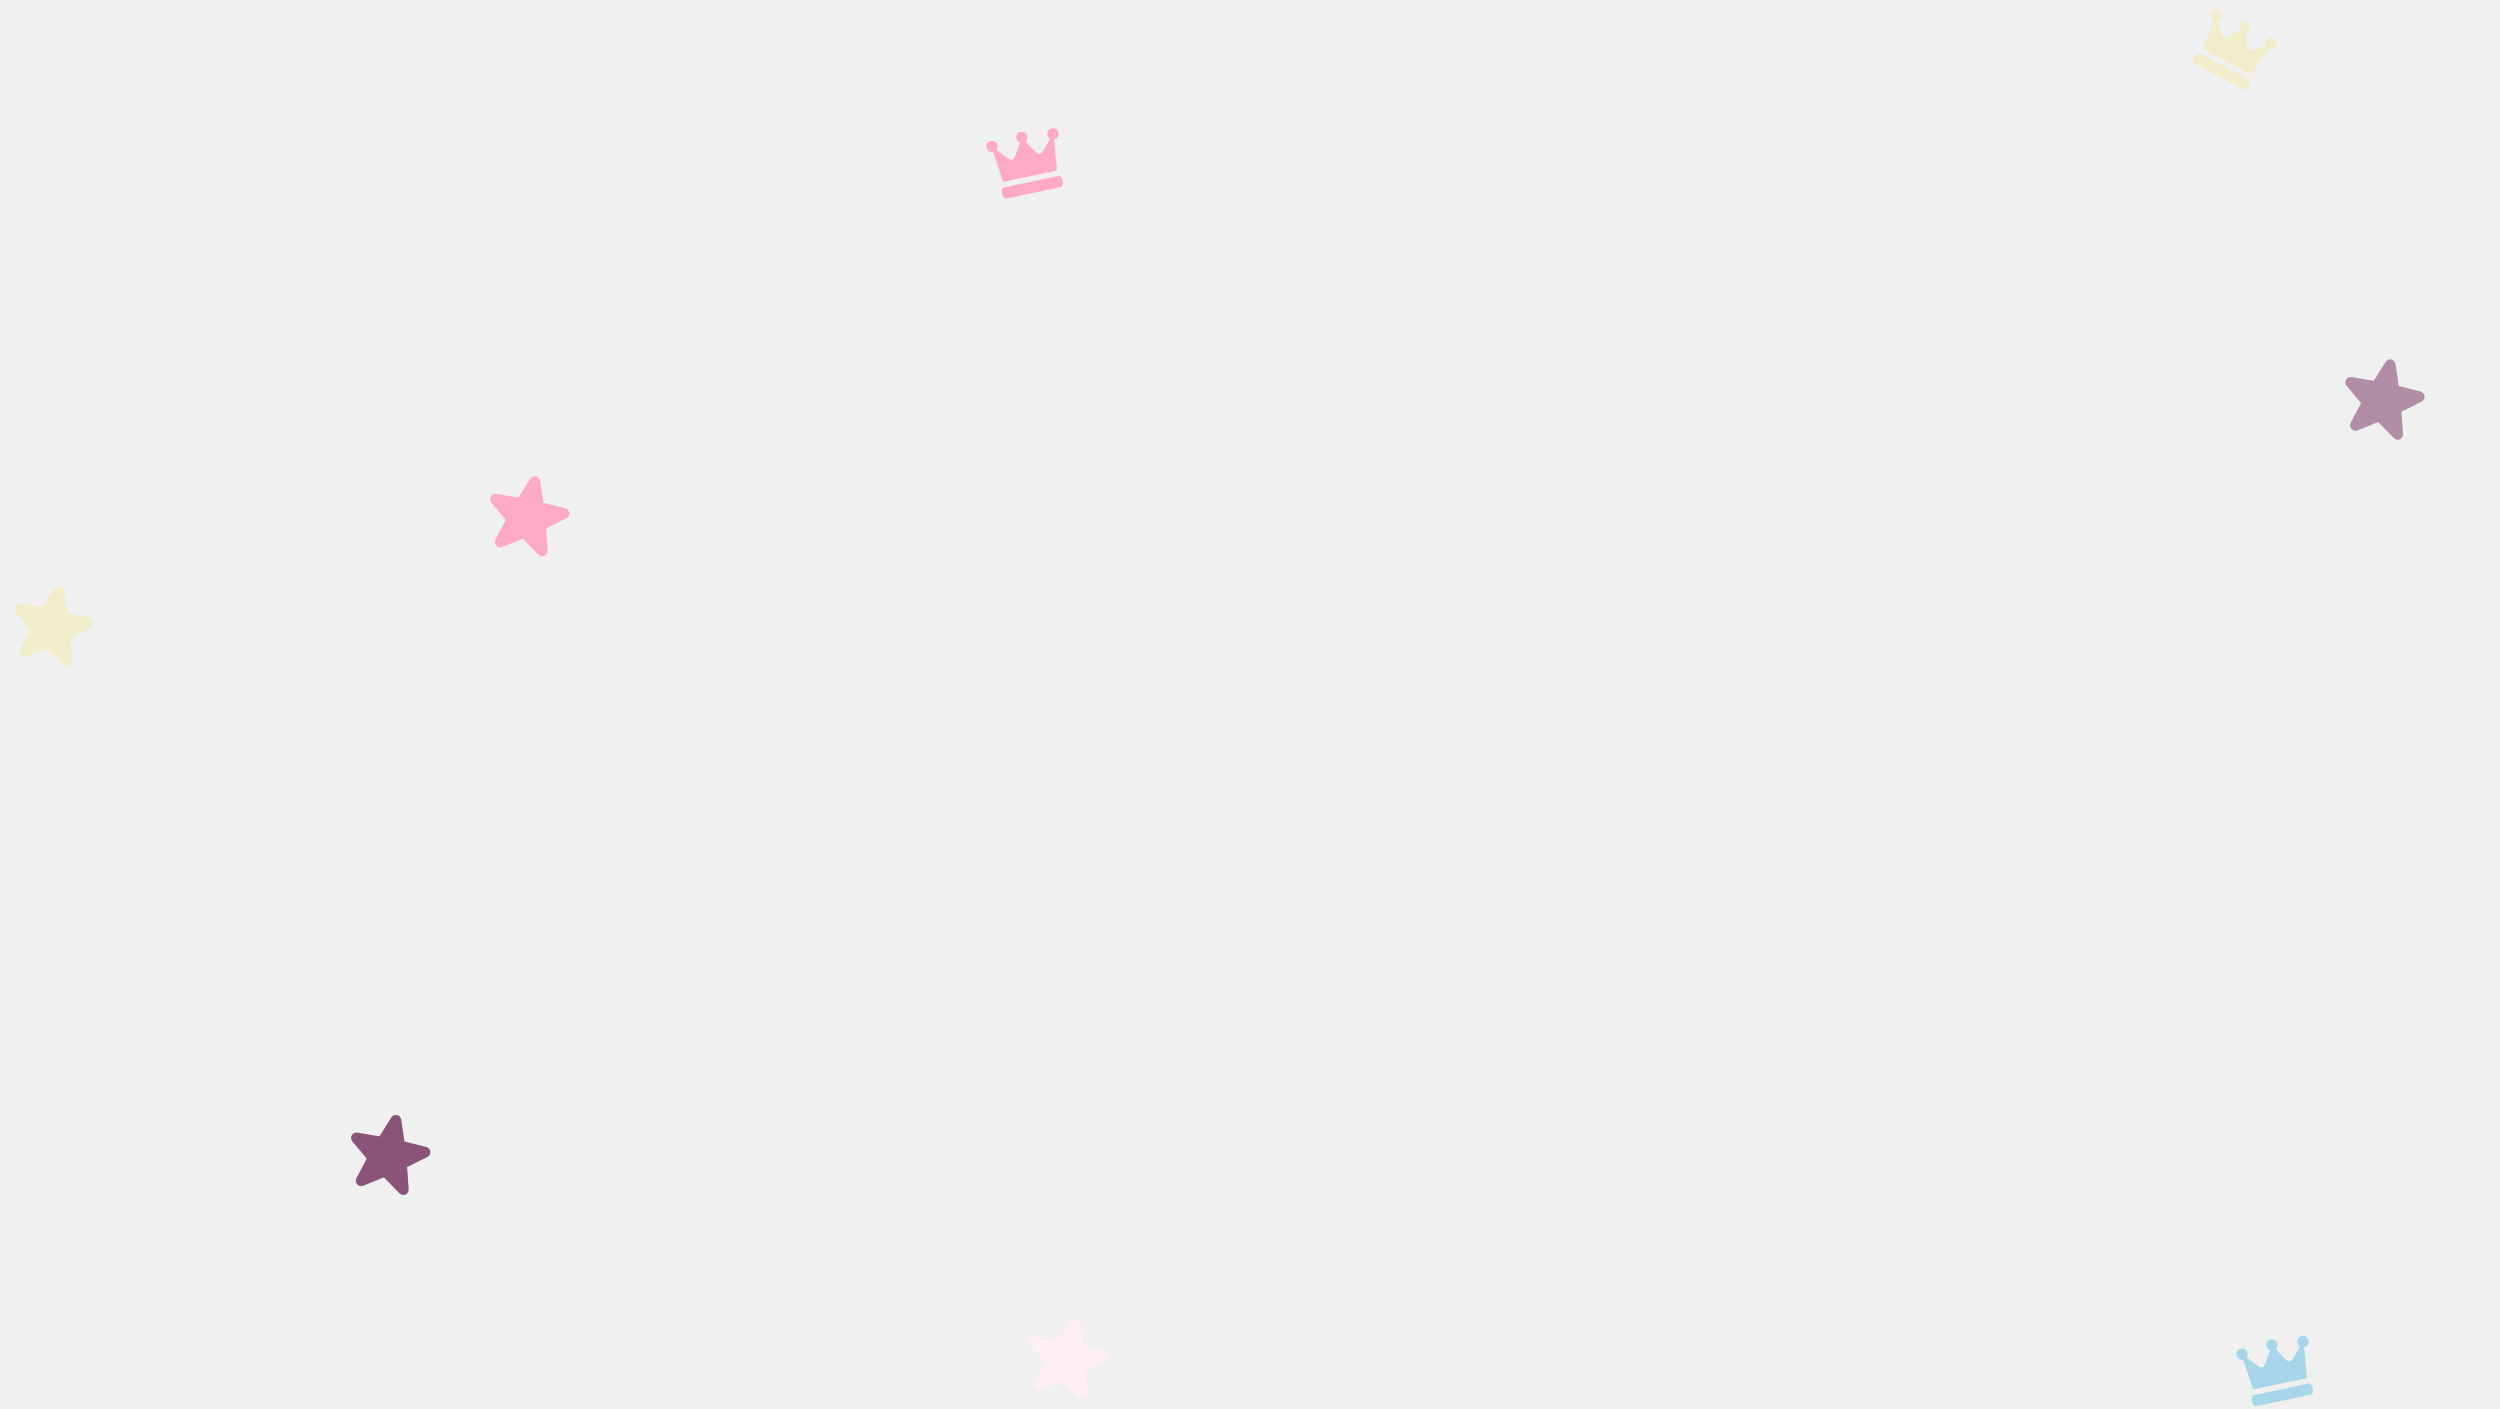
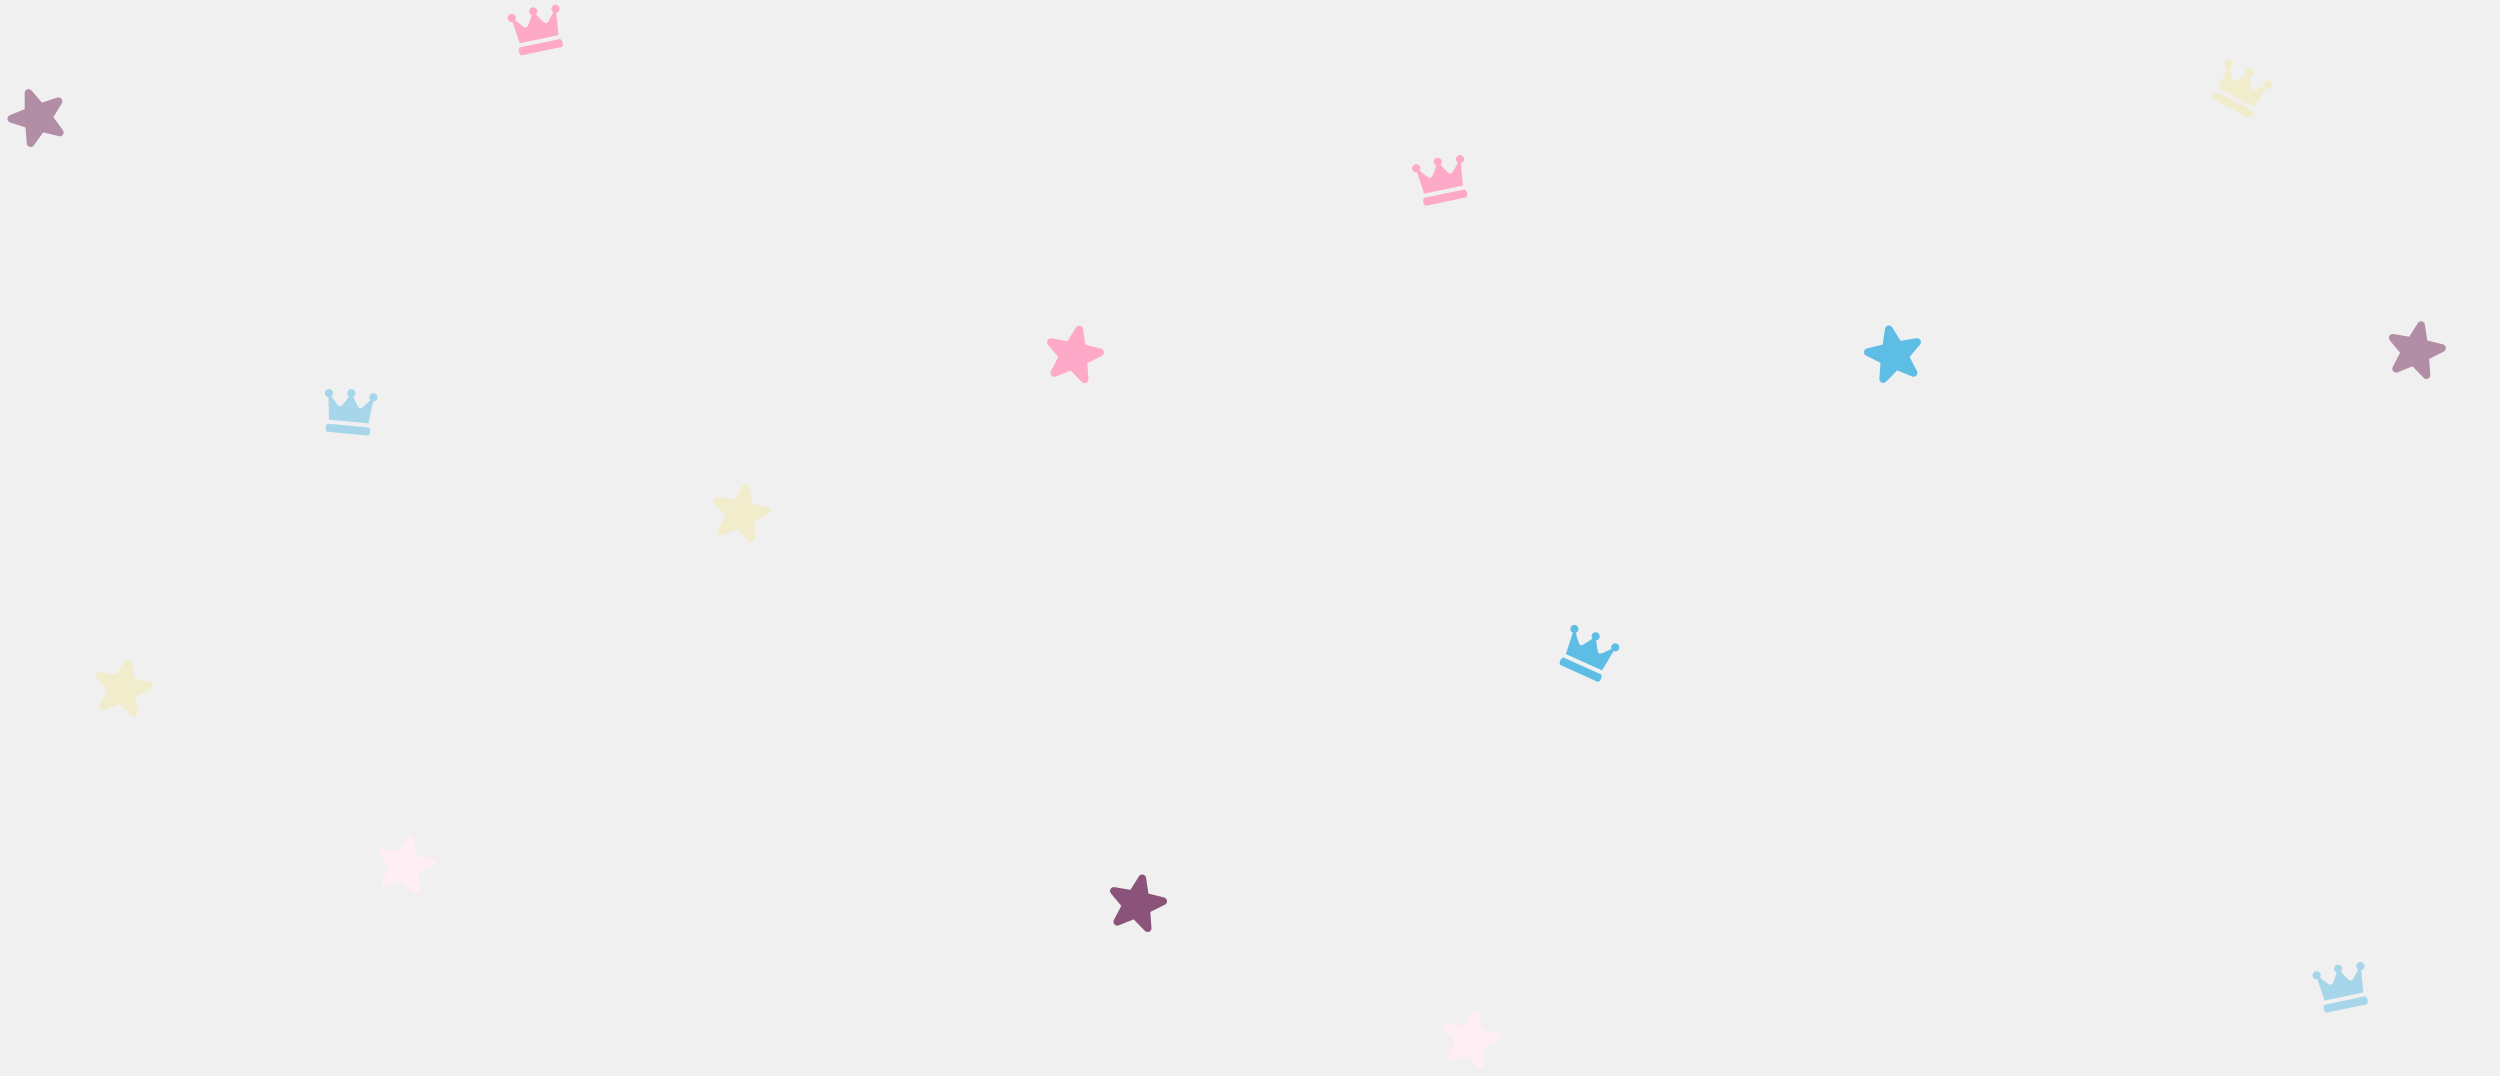
- <svg xmlns="http://www.w3.org/2000/svg" width="884" height="498" viewBox="0 0 884 498" fill="none">
+ <svg xmlns="http://www.w3.org/2000/svg" width="1230" height="529" viewBox="0 0 1230 529" fill="none">
  <g clip-path="url(#clip0)">
-     <path d="M200.2 183.298C200.562 183.131 200.863 182.854 201.06 182.507C201.257 182.16 201.34 181.76 201.298 181.363C201.256 180.966 201.091 180.592 200.826 180.294C200.561 179.995 200.209 179.788 199.82 179.699L192.295 177.823C192.258 177.812 192.225 177.791 192.2 177.763C192.175 177.734 192.158 177.699 192.153 177.661L191.016 170.032C190.959 169.644 190.785 169.283 190.517 168.997C190.249 168.712 189.899 168.516 189.516 168.435C189.132 168.355 188.734 168.394 188.373 168.548C188.013 168.702 187.708 168.963 187.501 169.295L183.399 175.852C183.379 175.885 183.35 175.91 183.315 175.927C183.28 175.943 183.242 175.949 183.204 175.943L175.559 174.64C175.167 174.564 174.761 174.613 174.399 174.78C174.036 174.947 173.735 175.223 173.537 175.569C173.339 175.916 173.255 176.316 173.296 176.713C173.337 177.11 173.501 177.484 173.765 177.783L178.735 183.708C178.759 183.738 178.775 183.774 178.779 183.812C178.784 183.851 178.777 183.89 178.76 183.924L175.19 190.751C175.007 191.099 174.935 191.494 174.984 191.884C175.033 192.274 175.201 192.639 175.465 192.93C175.729 193.22 176.076 193.423 176.459 193.51C176.842 193.596 177.243 193.563 177.606 193.413L184.777 190.518C184.812 190.503 184.851 190.499 184.889 190.507C184.927 190.515 184.961 190.534 184.987 190.562L190.391 196.094C190.658 196.383 191.009 196.581 191.394 196.662C191.779 196.743 192.18 196.702 192.54 196.544C192.899 196.386 193.199 196.121 193.4 195.785C193.601 195.449 193.694 195.059 193.664 194.668L193.126 186.954C193.122 186.915 193.131 186.876 193.151 186.842C193.17 186.808 193.2 186.782 193.235 186.765L200.2 183.298Z" fill="#FFA9C8" />
+     <path d="M542.051 175.149C542.413 174.981 542.713 174.705 542.91 174.357C543.107 174.01 543.19 173.61 543.149 173.213C543.107 172.816 542.941 172.443 542.676 172.144C542.411 171.846 542.059 171.638 541.67 171.55L534.145 169.673C534.108 169.663 534.075 169.642 534.05 169.613C534.025 169.585 534.009 169.549 534.003 169.512L532.866 161.883C532.81 161.495 532.636 161.134 532.368 160.848C532.099 160.562 531.75 160.366 531.366 160.286C530.983 160.205 530.584 160.245 530.224 160.399C529.863 160.552 529.559 160.813 529.352 161.146L525.25 167.703C525.229 167.735 525.2 167.761 525.166 167.777C525.131 167.793 525.092 167.799 525.055 167.794L517.409 166.49C517.017 166.415 516.612 166.464 516.249 166.631C515.887 166.797 515.585 167.073 515.387 167.42C515.19 167.767 515.105 168.166 515.146 168.563C515.187 168.96 515.351 169.335 515.615 169.634L520.585 175.559C520.61 175.588 520.625 175.624 520.63 175.663C520.634 175.701 520.627 175.74 520.61 175.775L517.041 182.602C516.857 182.949 516.785 183.345 516.834 183.734C516.883 184.124 517.051 184.489 517.315 184.78C517.579 185.071 517.926 185.274 518.31 185.36C518.693 185.447 519.093 185.413 519.457 185.264L526.627 182.368C526.663 182.353 526.702 182.349 526.739 182.357C526.777 182.365 526.811 182.384 526.838 182.412L532.242 187.944C532.509 188.233 532.859 188.432 533.244 188.513C533.629 188.593 534.03 188.552 534.391 188.395C534.749 188.237 535.049 187.971 535.251 187.635C535.452 187.299 535.544 186.909 535.514 186.519L534.976 178.804C534.973 178.765 534.982 178.726 535.001 178.693C535.021 178.659 535.05 178.632 535.086 178.616L542.051 175.149Z" fill="#FFA9C8" />
  </g>
  <g clip-path="url(#clip1)">
-     <path d="M151.051 409.149C151.413 408.981 151.713 408.705 151.91 408.357C152.107 408.01 152.19 407.61 152.149 407.213C152.107 406.816 151.941 406.443 151.676 406.144C151.411 405.846 151.059 405.638 150.67 405.55L143.145 403.673C143.108 403.663 143.075 403.642 143.05 403.613C143.025 403.585 143.009 403.549 143.003 403.512L141.866 395.883C141.81 395.495 141.636 395.134 141.368 394.848C141.099 394.562 140.75 394.366 140.366 394.286C139.983 394.205 139.584 394.245 139.224 394.399C138.863 394.552 138.559 394.813 138.352 395.146L134.25 401.703C134.229 401.735 134.2 401.761 134.166 401.777C134.131 401.793 134.092 401.799 134.055 401.794L126.409 400.49C126.017 400.415 125.612 400.464 125.249 400.631C124.887 400.797 124.585 401.073 124.387 401.42C124.19 401.767 124.105 402.166 124.146 402.563C124.187 402.96 124.351 403.335 124.615 403.634L129.585 409.559C129.61 409.588 129.625 409.624 129.63 409.663C129.634 409.701 129.627 409.74 129.61 409.775L126.041 416.602C125.857 416.949 125.785 417.345 125.834 417.734C125.883 418.124 126.051 418.489 126.315 418.78C126.579 419.071 126.926 419.274 127.31 419.36C127.693 419.447 128.093 419.413 128.457 419.264L135.627 416.368C135.663 416.353 135.702 416.349 135.739 416.357C135.777 416.365 135.811 416.384 135.838 416.412L141.242 421.944C141.509 422.233 141.859 422.432 142.244 422.513C142.629 422.593 143.03 422.552 143.391 422.395C143.749 422.237 144.049 421.971 144.251 421.635C144.452 421.299 144.544 420.909 144.514 420.519L143.976 412.804C143.973 412.765 143.982 412.726 144.001 412.693C144.021 412.659 144.05 412.632 144.086 412.616L151.051 409.149Z" fill="#722C5B" fill-opacity="0.8" />
+     <path d="M213.051 426.149C213.413 425.981 213.713 425.705 213.91 425.357C214.107 425.01 214.19 424.61 214.149 424.213C214.107 423.816 213.941 423.443 213.676 423.144C213.411 422.846 213.059 422.638 212.67 422.55L205.145 420.673C205.108 420.663 205.075 420.642 205.05 420.613C205.025 420.585 205.009 420.549 205.003 420.512L203.866 412.883C203.81 412.495 203.636 412.134 203.368 411.848C203.099 411.562 202.75 411.366 202.366 411.286C201.983 411.205 201.584 411.245 201.224 411.399C200.863 411.552 200.559 411.813 200.352 412.146L196.25 418.703C196.229 418.735 196.2 418.761 196.166 418.777C196.131 418.793 196.092 418.799 196.055 418.794L188.409 417.49C188.017 417.415 187.612 417.464 187.249 417.631C186.887 417.797 186.585 418.073 186.387 418.42C186.19 418.767 186.105 419.166 186.146 419.563C186.187 419.96 186.351 420.335 186.615 420.634L191.585 426.559C191.61 426.588 191.625 426.624 191.63 426.663C191.634 426.701 191.627 426.74 191.61 426.775L188.041 433.602C187.857 433.949 187.785 434.345 187.834 434.734C187.883 435.124 188.051 435.489 188.315 435.78C188.579 436.071 188.926 436.274 189.31 436.36C189.693 436.447 190.093 436.413 190.457 436.264L197.627 433.368C197.663 433.353 197.702 433.349 197.739 433.357C197.777 433.365 197.811 433.384 197.838 433.412L203.242 438.944C203.509 439.233 203.859 439.432 204.244 439.513C204.629 439.593 205.03 439.552 205.391 439.395C205.749 439.237 206.049 438.971 206.251 438.635C206.452 438.299 206.544 437.909 206.514 437.519L205.976 429.804C205.973 429.765 205.982 429.726 206.001 429.693C206.021 429.659 206.05 429.632 206.086 429.616L213.051 426.149Z" fill="#FFEEF3" />
  </g>
  <g clip-path="url(#clip2)">
-     <path d="M391.051 481.149C391.413 480.981 391.713 480.705 391.91 480.357C392.107 480.01 392.19 479.61 392.148 479.213C392.107 478.816 391.941 478.443 391.676 478.144C391.411 477.846 391.059 477.638 390.67 477.55L383.145 475.673C383.108 475.663 383.075 475.642 383.05 475.613C383.025 475.585 383.009 475.549 383.003 475.512L381.866 467.883C381.81 467.495 381.636 467.134 381.368 466.848C381.099 466.562 380.75 466.366 380.366 466.286C379.983 466.205 379.584 466.245 379.224 466.399C378.863 466.552 378.559 466.813 378.352 467.146L374.25 473.703C374.229 473.735 374.2 473.761 374.165 473.777C374.131 473.793 374.092 473.799 374.054 473.794L366.409 472.49C366.017 472.415 365.612 472.464 365.249 472.631C364.887 472.797 364.585 473.073 364.387 473.42C364.19 473.767 364.105 474.166 364.146 474.563C364.187 474.96 364.351 475.335 364.615 475.634L369.585 481.559C369.61 481.588 369.625 481.624 369.63 481.663C369.634 481.701 369.627 481.74 369.61 481.775L366.041 488.602C365.857 488.949 365.785 489.345 365.834 489.734C365.883 490.124 366.051 490.489 366.315 490.78C366.579 491.071 366.926 491.274 367.309 491.36C367.693 491.447 368.093 491.413 368.457 491.264L375.627 488.368C375.663 488.353 375.702 488.349 375.739 488.357C375.777 488.365 375.811 488.384 375.838 488.412L381.242 493.944C381.509 494.233 381.859 494.432 382.244 494.513C382.629 494.593 383.03 494.552 383.391 494.395C383.749 494.237 384.049 493.971 384.251 493.635C384.452 493.299 384.544 492.909 384.514 492.519L383.976 484.804C383.973 484.765 383.982 484.726 384.001 484.693C384.021 484.659 384.05 484.632 384.086 484.616L391.051 481.149Z" fill="#FFEEF3" />
+     <path d="M573.051 445.149C573.413 444.981 573.713 444.705 573.91 444.357C574.107 444.01 574.19 443.61 574.149 443.213C574.107 442.816 573.941 442.443 573.676 442.144C573.411 441.846 573.059 441.638 572.67 441.55L565.145 439.673C565.108 439.663 565.075 439.642 565.05 439.613C565.025 439.585 565.009 439.549 565.003 439.512L563.866 431.883C563.81 431.495 563.636 431.134 563.368 430.848C563.099 430.562 562.75 430.366 562.366 430.286C561.983 430.205 561.584 430.245 561.224 430.399C560.863 430.552 560.559 430.813 560.352 431.146L556.25 437.703C556.229 437.735 556.2 437.761 556.166 437.777C556.131 437.793 556.092 437.799 556.055 437.794L548.409 436.49C548.017 436.415 547.612 436.464 547.249 436.631C546.887 436.797 546.585 437.073 546.387 437.42C546.19 437.767 546.105 438.166 546.146 438.563C546.187 438.96 546.351 439.335 546.615 439.634L551.585 445.559C551.61 445.588 551.625 445.624 551.63 445.663C551.634 445.701 551.627 445.74 551.61 445.775L548.041 452.602C547.857 452.949 547.785 453.345 547.834 453.734C547.883 454.124 548.051 454.489 548.315 454.78C548.579 455.071 548.926 455.274 549.31 455.36C549.693 455.447 550.093 455.413 550.457 455.264L557.627 452.368C557.663 452.353 557.702 452.349 557.739 452.357C557.777 452.365 557.811 452.384 557.838 452.412L563.242 457.944C563.509 458.233 563.859 458.432 564.244 458.513C564.629 458.593 565.03 458.552 565.391 458.395C565.749 458.237 566.049 457.971 566.251 457.635C566.452 457.299 566.544 456.909 566.514 456.519L565.976 448.804C565.973 448.765 565.982 448.726 566.001 448.693C566.021 448.659 566.05 448.632 566.086 448.616L573.051 445.149Z" fill="#722C5B" fill-opacity="0.8" />
  </g>
  <g clip-path="url(#clip3)">
-     <path d="M32.051 222.149C32.413 221.981 32.713 221.705 32.91 221.357C33.107 221.01 33.191 220.61 33.148 220.213C33.107 219.816 32.941 219.443 32.676 219.144C32.411 218.846 32.059 218.638 31.67 218.55L24.145 216.673C24.108 216.663 24.075 216.642 24.05 216.613C24.025 216.585 24.009 216.549 24.003 216.512L22.866 208.883C22.81 208.495 22.636 208.134 22.368 207.848C22.099 207.562 21.75 207.366 21.366 207.286C20.983 207.205 20.584 207.245 20.224 207.399C19.863 207.552 19.559 207.813 19.352 208.146L15.25 214.703C15.229 214.735 15.2 214.761 15.165 214.777C15.131 214.793 15.092 214.799 15.055 214.794L7.409 213.49C7.017 213.415 6.612 213.464 6.249 213.631C5.887 213.797 5.585 214.073 5.387 214.42C5.19 214.767 5.105 215.166 5.146 215.563C5.187 215.96 5.351 216.335 5.615 216.634L10.585 222.559C10.61 222.588 10.626 222.624 10.63 222.663C10.634 222.701 10.627 222.74 10.61 222.775L7.041 229.602C6.857 229.949 6.785 230.345 6.834 230.734C6.883 231.124 7.051 231.489 7.315 231.78C7.579 232.071 7.926 232.274 8.31 232.36C8.693 232.447 9.093 232.413 9.457 232.264L16.627 229.368C16.663 229.353 16.702 229.349 16.739 229.357C16.777 229.365 16.811 229.384 16.838 229.412L22.242 234.944C22.509 235.233 22.859 235.432 23.244 235.513C23.63 235.593 24.03 235.552 24.391 235.395C24.749 235.237 25.049 234.971 25.251 234.635C25.452 234.299 25.544 233.909 25.514 233.519L24.976 225.804C24.973 225.765 24.982 225.726 25.001 225.693C25.021 225.659 25.05 225.632 25.086 225.616L32.051 222.149Z" fill="#F1ECCC" />
+     <path d="M944.642 169.572C944.908 169.274 945.074 168.901 945.117 168.504C945.16 168.107 945.078 167.707 944.882 167.359C944.687 167.012 944.387 166.734 944.025 166.565C943.664 166.396 943.258 166.345 942.866 166.418L935.213 167.678C935.175 167.683 935.137 167.677 935.102 167.66C935.068 167.644 935.039 167.618 935.019 167.585L930.951 161.032C930.746 160.698 930.443 160.435 930.084 160.28C929.724 160.124 929.325 160.082 928.941 160.16C928.558 160.238 928.207 160.433 927.937 160.717C927.667 161.001 927.491 161.361 927.433 161.748L926.265 169.394C926.259 169.432 926.243 169.467 926.218 169.496C926.192 169.524 926.159 169.545 926.122 169.555L918.587 171.388C918.197 171.474 917.844 171.68 917.577 171.977C917.31 172.274 917.143 172.646 917.099 173.043C917.054 173.44 917.135 173.84 917.33 174.189C917.525 174.537 917.824 174.815 918.185 174.985L925.096 178.455C925.131 178.473 925.159 178.5 925.179 178.533C925.198 178.567 925.207 178.605 925.205 178.644L924.634 186.327C924.603 186.718 924.693 187.11 924.893 187.448C925.092 187.786 925.391 188.055 925.749 188.218C926.106 188.38 926.505 188.428 926.892 188.356C927.278 188.284 927.632 188.094 927.907 187.813L933.342 182.312C933.369 182.285 933.403 182.266 933.441 182.258C933.479 182.25 933.518 182.254 933.553 182.269L940.707 185.207C941.067 185.366 941.467 185.41 941.853 185.331C942.238 185.253 942.59 185.056 942.859 184.769C943.125 184.481 943.295 184.119 943.347 183.73C943.399 183.342 943.329 182.948 943.147 182.601L939.595 175.731C939.577 175.697 939.569 175.658 939.574 175.619C939.579 175.58 939.595 175.544 939.621 175.515L944.642 169.572Z" fill="#5EBDE4" />
  </g>
  <g clip-path="url(#clip4)">
-     <path d="M374.408 62.211L354.833 66.313C354.588 66.364 354.405 66.608 354.283 67.043C354.162 67.478 354.155 67.956 354.264 68.475C354.373 68.996 354.571 69.43 354.857 69.78C355.143 70.13 355.408 70.279 355.653 70.228L375.228 66.126C375.473 66.075 375.656 65.832 375.777 65.397C375.899 64.961 375.905 64.484 375.797 63.964C375.688 63.444 375.49 63.009 375.204 62.659C374.918 62.309 374.652 62.16 374.408 62.211ZM350.368 49.879C349.827 49.993 349.406 50.28 349.104 50.743C348.802 51.205 348.707 51.707 348.82 52.247C348.934 52.787 349.221 53.209 349.684 53.511C350.146 53.813 350.648 53.908 351.188 53.794L354.664 64.289L373.75 60.29L372.72 49.283C373.261 49.169 373.682 48.882 373.984 48.419C374.286 47.957 374.381 47.455 374.268 46.915C374.154 46.375 373.867 45.953 373.404 45.651C372.942 45.349 372.44 45.254 371.9 45.368C371.36 45.481 370.938 45.769 370.636 46.231C370.334 46.694 370.239 47.195 370.353 47.735C370.472 48.306 370.782 48.742 371.281 49.041C370.112 51.234 369.309 52.661 368.873 53.322C368.437 53.982 368.035 54.351 367.668 54.428C367.322 54.501 366.827 54.25 366.186 53.677C365.544 53.104 364.387 51.896 362.713 50.054C362.962 49.821 363.14 49.539 363.246 49.208C363.352 48.877 363.369 48.539 363.296 48.192C363.183 47.652 362.895 47.23 362.433 46.928C361.971 46.626 361.469 46.532 360.929 46.645C360.388 46.758 359.967 47.046 359.665 47.508C359.363 47.971 359.268 48.472 359.381 49.012C359.454 49.359 359.605 49.663 359.836 49.923C360.066 50.183 360.342 50.37 360.664 50.484C359.87 52.843 359.294 54.413 358.937 55.196C358.579 55.979 358.227 56.406 357.881 56.479C357.514 56.556 356.998 56.379 356.333 55.949C355.668 55.519 354.36 54.535 352.409 52.996C352.746 52.521 352.855 51.998 352.735 51.427C352.622 50.886 352.334 50.465 351.872 50.163C351.409 49.861 350.908 49.766 350.368 49.879Z" fill="#FFA9C8" />
+     <path d="M737.051 512.149C737.413 511.981 737.713 511.705 737.91 511.357C738.107 511.01 738.19 510.61 738.148 510.213C738.107 509.816 737.941 509.443 737.676 509.144C737.411 508.846 737.059 508.638 736.67 508.55L729.145 506.673C729.108 506.663 729.075 506.642 729.05 506.613C729.025 506.585 729.009 506.549 729.003 506.512L727.866 498.883C727.81 498.495 727.636 498.134 727.368 497.848C727.099 497.562 726.75 497.366 726.366 497.286C725.983 497.205 725.584 497.245 725.224 497.399C724.863 497.552 724.559 497.813 724.352 498.146L720.25 504.703C720.229 504.735 720.2 504.761 720.165 504.777C720.131 504.793 720.092 504.799 720.054 504.794L712.409 503.49C712.017 503.415 711.612 503.464 711.249 503.631C710.887 503.797 710.585 504.073 710.387 504.42C710.19 504.767 710.105 505.166 710.146 505.563C710.187 505.96 710.351 506.335 710.615 506.634L715.585 512.559C715.61 512.588 715.625 512.624 715.63 512.663C715.634 512.701 715.627 512.74 715.61 512.775L712.041 519.602C711.857 519.949 711.785 520.345 711.834 520.734C711.883 521.124 712.051 521.489 712.315 521.78C712.579 522.071 712.926 522.274 713.309 522.36C713.693 522.447 714.093 522.413 714.457 522.264L721.627 519.368C721.663 519.353 721.702 519.349 721.739 519.357C721.777 519.365 721.811 519.384 721.838 519.412L727.242 524.944C727.509 525.233 727.859 525.432 728.244 525.513C728.629 525.593 729.03 525.552 729.391 525.395C729.749 525.237 730.049 524.971 730.251 524.635C730.452 524.299 730.544 523.909 730.514 523.519L729.976 515.804C729.973 515.765 729.982 515.726 730.001 515.693C730.021 515.659 730.05 515.632 730.086 515.616L737.051 512.149Z" fill="#FFEEF3" />
  </g>
  <g clip-path="url(#clip5)">
-     <path d="M795.525 28.174L777.755 18.996C777.533 18.882 777.238 18.955 776.869 19.215C776.499 19.476 776.193 19.842 775.949 20.314C775.705 20.786 775.584 21.248 775.585 21.7C775.586 22.152 775.698 22.436 775.92 22.55L793.69 31.728C793.912 31.843 794.208 31.77 794.577 31.509C794.946 31.248 795.252 30.882 795.496 30.41C795.74 29.938 795.861 29.476 795.86 29.024C795.859 28.572 795.748 28.289 795.525 28.174ZM784.668 3.433C784.178 3.18 783.669 3.137 783.143 3.305C782.616 3.473 782.227 3.802 781.973 4.292C781.72 4.783 781.677 5.291 781.845 5.817C782.013 6.344 782.342 6.734 782.833 6.987L778.903 17.32L796.228 26.268L802.379 17.082C802.87 17.336 803.378 17.379 803.905 17.211C804.431 17.043 804.821 16.714 805.074 16.223C805.328 15.733 805.37 15.224 805.202 14.698C805.035 14.172 804.705 13.782 804.215 13.528C803.724 13.275 803.216 13.232 802.69 13.4C802.163 13.568 801.774 13.897 801.52 14.388C801.253 14.906 801.218 15.439 801.415 15.987C799.125 16.949 797.601 17.549 796.846 17.786C796.09 18.023 795.546 18.055 795.213 17.883C794.898 17.721 794.673 17.215 794.537 16.365C794.402 15.515 794.266 13.848 794.131 11.363C794.472 11.339 794.788 11.233 795.079 11.043C795.37 10.854 795.597 10.602 795.76 10.287C796.013 9.796 796.056 9.288 795.888 8.762C795.72 8.235 795.391 7.846 794.9 7.592C794.41 7.339 793.901 7.296 793.375 7.464C792.849 7.632 792.459 7.961 792.206 8.451C792.043 8.766 791.969 9.097 791.983 9.444C791.997 9.792 792.093 10.111 792.271 10.402C790.166 11.73 788.728 12.585 787.957 12.966C787.186 13.347 786.643 13.457 786.328 13.294C785.995 13.122 785.706 12.659 785.462 11.906C785.218 11.153 784.825 9.564 784.284 7.139C784.845 6.983 785.26 6.646 785.527 6.128C785.781 5.637 785.823 5.129 785.656 4.602C785.488 4.076 785.159 3.686 784.668 3.433Z" fill="#F1ECCC" />
+     <path d="M378.051 253.149C378.413 252.981 378.713 252.705 378.91 252.357C379.107 252.01 379.19 251.61 379.149 251.213C379.107 250.816 378.941 250.443 378.676 250.144C378.411 249.846 378.059 249.638 377.67 249.55L370.145 247.673C370.108 247.663 370.075 247.642 370.05 247.613C370.025 247.585 370.009 247.549 370.003 247.512L368.866 239.883C368.81 239.495 368.636 239.134 368.368 238.848C368.099 238.562 367.75 238.366 367.366 238.286C366.983 238.205 366.584 238.245 366.224 238.399C365.863 238.552 365.559 238.813 365.352 239.146L361.25 245.703C361.229 245.735 361.2 245.761 361.166 245.777C361.131 245.793 361.092 245.799 361.055 245.794L353.409 244.49C353.017 244.415 352.612 244.464 352.249 244.631C351.887 244.797 351.585 245.073 351.387 245.42C351.19 245.767 351.105 246.166 351.146 246.563C351.187 246.96 351.351 247.335 351.615 247.634L356.585 253.559C356.61 253.588 356.625 253.624 356.63 253.663C356.634 253.701 356.627 253.74 356.61 253.775L353.041 260.602C352.857 260.949 352.785 261.345 352.834 261.734C352.883 262.124 353.051 262.489 353.315 262.78C353.579 263.071 353.926 263.274 354.31 263.36C354.693 263.447 355.093 263.413 355.457 263.264L362.627 260.368C362.663 260.353 362.702 260.349 362.739 260.357C362.777 260.365 362.811 260.384 362.838 260.412L368.242 265.944C368.509 266.233 368.859 266.432 369.244 266.513C369.629 266.593 370.03 266.552 370.391 266.395C370.749 266.237 371.049 265.971 371.251 265.635C371.452 265.299 371.544 264.909 371.514 264.519L370.976 256.804C370.973 256.765 370.982 256.726 371.001 256.693C371.021 256.659 371.05 256.632 371.086 256.616L378.051 253.149Z" fill="#F1ECCC" />
  </g>
  <g clip-path="url(#clip6)">
-     <path d="M816.408 489.211L796.833 493.313C796.588 493.364 796.405 493.608 796.283 494.043C796.162 494.478 796.155 494.956 796.264 495.476C796.373 495.996 796.571 496.43 796.857 496.78C797.143 497.13 797.408 497.279 797.653 497.228L817.228 493.126C817.473 493.075 817.656 492.832 817.777 492.397C817.899 491.961 817.905 491.484 817.797 490.964C817.688 490.444 817.49 490.009 817.204 489.659C816.918 489.309 816.652 489.16 816.408 489.211ZM792.368 476.879C791.827 476.993 791.406 477.28 791.104 477.743C790.802 478.205 790.707 478.707 790.82 479.247C790.934 479.787 791.221 480.209 791.684 480.511C792.146 480.813 792.648 480.908 793.188 480.794L796.664 491.289L815.75 487.29L814.72 476.283C815.261 476.169 815.682 475.882 815.984 475.419C816.286 474.957 816.381 474.455 816.268 473.915C816.154 473.375 815.867 472.953 815.404 472.651C814.942 472.349 814.44 472.254 813.9 472.368C813.36 472.481 812.938 472.769 812.636 473.231C812.334 473.694 812.239 474.195 812.353 474.735C812.472 475.306 812.782 475.742 813.281 476.041C812.112 478.234 811.309 479.661 810.873 480.322C810.437 480.982 810.035 481.351 809.668 481.428C809.322 481.501 808.827 481.25 808.186 480.677C807.544 480.104 806.387 478.896 804.713 477.054C804.962 476.821 805.14 476.539 805.246 476.208C805.352 475.878 805.369 475.539 805.296 475.192C805.183 474.652 804.895 474.23 804.433 473.928C803.971 473.626 803.469 473.532 802.929 473.645C802.388 473.758 801.967 474.046 801.665 474.508C801.363 474.971 801.268 475.472 801.381 476.012C801.454 476.359 801.605 476.663 801.836 476.923C802.066 477.183 802.342 477.37 802.664 477.484C801.87 479.843 801.294 481.413 800.937 482.196C800.579 482.979 800.227 483.406 799.881 483.479C799.514 483.556 798.998 483.379 798.333 482.949C797.668 482.519 796.36 481.535 794.409 479.996C794.746 479.521 794.855 478.998 794.735 478.427C794.622 477.886 794.334 477.465 793.872 477.163C793.409 476.861 792.908 476.766 792.368 476.879Z" fill="#5EBDE4" fill-opacity="0.5" />
+     <path d="M74.051 339.149C74.413 338.981 74.713 338.705 74.91 338.357C75.107 338.01 75.191 337.61 75.148 337.213C75.107 336.816 74.942 336.443 74.676 336.144C74.411 335.846 74.059 335.638 73.67 335.55L66.145 333.673C66.108 333.663 66.075 333.642 66.05 333.613C66.025 333.585 66.009 333.549 66.003 333.512L64.866 325.883C64.81 325.495 64.636 325.134 64.368 324.848C64.099 324.562 63.75 324.366 63.366 324.286C62.983 324.205 62.584 324.245 62.224 324.399C61.863 324.552 61.559 324.813 61.352 325.146L57.25 331.703C57.229 331.735 57.2 331.761 57.166 331.777C57.131 331.793 57.092 331.799 57.054 331.794L49.409 330.49C49.017 330.415 48.612 330.464 48.249 330.631C47.887 330.797 47.585 331.073 47.387 331.42C47.19 331.767 47.105 332.166 47.146 332.563C47.187 332.96 47.351 333.335 47.615 333.634L52.585 339.559C52.61 339.588 52.626 339.624 52.63 339.663C52.634 339.701 52.627 339.74 52.61 339.775L49.041 346.602C48.857 346.949 48.785 347.345 48.834 347.734C48.883 348.124 49.051 348.489 49.315 348.78C49.579 349.071 49.926 349.274 50.309 349.36C50.693 349.447 51.093 349.413 51.457 349.264L58.627 346.368C58.663 346.353 58.702 346.349 58.739 346.357C58.777 346.365 58.811 346.384 58.838 346.412L64.242 351.944C64.509 352.233 64.859 352.432 65.244 352.513C65.629 352.593 66.03 352.552 66.391 352.395C66.749 352.237 67.049 351.971 67.251 351.635C67.452 351.299 67.544 350.909 67.514 350.519L66.976 342.804C66.973 342.765 66.982 342.726 67.001 342.693C67.021 342.659 67.05 342.632 67.086 342.616L74.051 339.149Z" fill="#F1ECCC" />
  </g>
-   <path d="M856.237 142.03C856.6 141.861 856.9 141.584 857.097 141.235C857.294 140.887 857.377 140.485 857.335 140.086C857.293 139.688 857.128 139.313 856.863 139.013C856.598 138.714 856.246 138.505 855.857 138.417L848.332 136.532C848.295 136.522 848.262 136.501 848.237 136.472C848.212 136.444 848.195 136.408 848.19 136.37L847.053 128.711C846.997 128.322 846.823 127.959 846.554 127.672C846.286 127.386 845.937 127.189 845.553 127.108C845.17 127.027 844.771 127.067 844.41 127.221C844.05 127.376 843.746 127.637 843.538 127.971L839.436 134.554C839.416 134.587 839.387 134.613 839.352 134.629C839.318 134.645 839.279 134.651 839.241 134.646L831.596 133.337C831.204 133.261 830.799 133.31 830.436 133.478C830.073 133.645 829.772 133.922 829.574 134.27C829.376 134.618 829.292 135.02 829.333 135.418C829.374 135.817 829.538 136.192 829.802 136.493L834.772 142.441C834.797 142.471 834.812 142.507 834.817 142.546C834.821 142.584 834.814 142.623 834.797 142.658L831.228 149.512C831.044 149.861 830.972 150.258 831.021 150.649C831.07 151.04 831.238 151.407 831.502 151.699C831.766 151.991 832.113 152.194 832.496 152.281C832.879 152.368 833.28 152.334 833.643 152.185L840.814 149.277C840.849 149.262 840.889 149.259 840.926 149.267C840.964 149.275 840.998 149.294 841.025 149.322L846.429 154.876C846.696 155.166 847.046 155.365 847.431 155.446C847.816 155.527 848.217 155.486 848.578 155.328C848.936 155.169 849.236 154.903 849.437 154.565C849.639 154.228 849.731 153.836 849.701 153.444L849.163 145.699C849.16 145.66 849.168 145.621 849.188 145.587C849.208 145.554 849.237 145.527 849.273 145.51L856.237 142.03Z" fill="#722C5B" fill-opacity="0.5" />
+   <g clip-path="url(#clip7)">
+     <path d="M720.408 93.211L700.833 97.313C700.588 97.364 700.405 97.608 700.283 98.043C700.162 98.478 700.155 98.956 700.264 99.475C700.373 99.996 700.571 100.43 700.857 100.78C701.143 101.13 701.408 101.279 701.653 101.228L721.228 97.126C721.473 97.075 721.656 96.832 721.777 96.397C721.899 95.961 721.905 95.484 721.797 94.964C721.688 94.444 721.49 94.009 721.204 93.659C720.918 93.309 720.652 93.16 720.408 93.211ZM696.368 80.879C695.827 80.993 695.406 81.28 695.104 81.743C694.802 82.205 694.707 82.707 694.82 83.247C694.934 83.787 695.221 84.209 695.684 84.511C696.146 84.813 696.648 84.908 697.188 84.794L700.664 95.289L719.75 91.29L718.72 80.283C719.261 80.169 719.682 79.882 719.984 79.419C720.286 78.957 720.381 78.455 720.268 77.915C720.154 77.375 719.867 76.953 719.404 76.651C718.942 76.349 718.44 76.254 717.9 76.368C717.36 76.481 716.938 76.769 716.636 77.231C716.334 77.694 716.239 78.195 716.353 78.735C716.472 79.306 716.782 79.742 717.281 80.041C716.112 82.234 715.309 83.661 714.873 84.322C714.437 84.982 714.035 85.351 713.668 85.428C713.322 85.501 712.827 85.25 712.186 84.677C711.544 84.104 710.387 82.896 708.713 81.055C708.962 80.821 709.14 80.539 709.246 80.208C709.352 79.877 709.369 79.539 709.296 79.192C709.183 78.652 708.895 78.231 708.433 77.928C707.971 77.626 707.469 77.531 706.929 77.645C706.388 77.758 705.967 78.046 705.665 78.508C705.363 78.971 705.268 79.472 705.381 80.012C705.454 80.359 705.605 80.663 705.836 80.923C706.066 81.183 706.342 81.37 706.664 81.484C705.87 83.843 705.294 85.413 704.937 86.196C704.579 86.979 704.227 87.406 703.881 87.479C703.514 87.556 702.998 87.379 702.333 86.949C701.668 86.519 700.36 85.534 698.409 83.996C698.746 83.521 698.855 82.998 698.735 82.427C698.622 81.886 698.334 81.465 697.872 81.163C697.409 80.861 696.908 80.766 696.368 80.879Z" fill="#FFA9C8" />
+   </g>
+   <g clip-path="url(#clip8)">
+     <path d="M787.611 331.775L769.379 323.554C769.151 323.451 768.86 323.54 768.505 323.82C768.15 324.099 767.864 324.482 767.645 324.966C767.427 325.45 767.33 325.918 767.355 326.369C767.38 326.82 767.507 327.097 767.735 327.2L785.967 335.421C786.195 335.524 786.486 335.436 786.841 335.156C787.196 334.876 787.482 334.494 787.701 334.009C787.919 333.525 788.016 333.057 787.991 332.606C787.966 332.155 787.839 331.878 787.611 331.775ZM775.456 307.645C774.952 307.418 774.442 307.403 773.926 307.598C773.409 307.794 773.037 308.143 772.81 308.646C772.583 309.15 772.568 309.66 772.763 310.176C772.959 310.693 773.308 311.065 773.811 311.292L770.436 321.819L788.212 329.835L793.867 320.335C794.37 320.562 794.88 320.578 795.397 320.382C795.913 320.187 796.285 319.837 796.512 319.334C796.739 318.831 796.755 318.321 796.559 317.804C796.364 317.288 796.014 316.916 795.511 316.689C795.008 316.462 794.498 316.446 793.981 316.642C793.464 316.837 793.093 317.187 792.866 317.69C792.626 318.222 792.619 318.756 792.846 319.292C790.609 320.375 789.12 321.054 788.378 321.331C787.636 321.608 787.095 321.669 786.753 321.515C786.43 321.37 786.178 320.876 785.998 320.035C785.817 319.194 785.593 317.536 785.326 315.062C785.665 315.02 785.975 314.897 786.256 314.692C786.537 314.487 786.75 314.224 786.895 313.901C787.122 313.398 787.138 312.888 786.943 312.371C786.747 311.854 786.398 311.482 785.894 311.255C785.391 311.029 784.881 311.013 784.364 311.208C783.848 311.404 783.476 311.753 783.249 312.257C783.103 312.579 783.047 312.914 783.079 313.26C783.112 313.606 783.225 313.92 783.418 314.201C781.387 315.639 779.996 316.569 779.246 316.99C778.496 317.412 777.96 317.55 777.637 317.405C777.295 317.25 776.982 316.804 776.698 316.064C776.415 315.325 775.938 313.759 775.269 311.366C775.821 311.181 776.217 310.822 776.457 310.291C776.684 309.787 776.699 309.277 776.504 308.761C776.308 308.244 775.959 307.872 775.456 307.645Z" fill="#5EBDE4" />
+   </g>
+   <g clip-path="url(#clip9)">
+     <path d="M275.408 19.211L255.833 23.313C255.588 23.364 255.405 23.608 255.283 24.043C255.162 24.478 255.155 24.956 255.264 25.476C255.373 25.995 255.571 26.43 255.857 26.78C256.143 27.13 256.408 27.279 256.653 27.228L276.228 23.126C276.473 23.075 276.656 22.832 276.777 22.397C276.899 21.961 276.905 21.484 276.797 20.964C276.688 20.444 276.49 20.009 276.204 19.659C275.918 19.309 275.652 19.16 275.408 19.211ZM251.368 6.879C250.827 6.993 250.406 7.28 250.104 7.743C249.802 8.205 249.707 8.707 249.82 9.247C249.934 9.787 250.221 10.209 250.684 10.511C251.146 10.813 251.648 10.908 252.188 10.794L255.664 21.289L274.75 17.29L273.72 6.283C274.261 6.169 274.682 5.882 274.984 5.419C275.286 4.957 275.381 4.455 275.268 3.915C275.154 3.375 274.867 2.953 274.404 2.651C273.942 2.349 273.44 2.254 272.9 2.368C272.36 2.481 271.938 2.769 271.636 3.231C271.334 3.694 271.239 4.195 271.353 4.735C271.472 5.306 271.782 5.742 272.281 6.041C271.112 8.234 270.309 9.661 269.873 10.322C269.437 10.982 269.035 11.351 268.668 11.428C268.322 11.501 267.827 11.25 267.186 10.677C266.544 10.104 265.387 8.896 263.713 7.054C263.962 6.821 264.14 6.539 264.246 6.208C264.352 5.878 264.369 5.539 264.296 5.192C264.183 4.652 263.895 4.23 263.433 3.928C262.971 3.626 262.469 3.532 261.929 3.645C261.388 3.758 260.967 4.046 260.665 4.508C260.363 4.971 260.268 5.472 260.381 6.012C260.454 6.359 260.605 6.663 260.836 6.923C261.066 7.183 261.342 7.37 261.664 7.484C260.87 9.843 260.294 11.413 259.937 12.196C259.579 12.979 259.227 13.406 258.881 13.479C258.514 13.556 257.998 13.379 257.333 12.949C256.668 12.519 255.36 11.534 253.409 9.996C253.746 9.521 253.855 8.998 253.735 8.427C253.622 7.886 253.334 7.465 252.872 7.163C252.409 6.861 251.908 6.766 251.368 6.879Z" fill="#FFA9C8" />
+   </g>
+   <g clip-path="url(#clip10)">
+     <path d="M1108.27 54.436L1090.5 45.258C1090.28 45.143 1089.98 45.216 1089.61 45.477C1089.25 45.738 1088.94 46.104 1088.69 46.576C1088.45 47.048 1088.33 47.51 1088.33 47.962C1088.33 48.414 1088.44 48.697 1088.67 48.812L1106.44 57.99C1106.66 58.104 1106.95 58.031 1107.32 57.771C1107.69 57.51 1108 57.144 1108.24 56.672C1108.49 56.2 1108.61 55.738 1108.61 55.286C1108.6 54.834 1108.49 54.55 1108.27 54.436ZM1097.41 29.695C1096.92 29.441 1096.41 29.399 1095.89 29.566C1095.36 29.734 1094.97 30.063 1094.72 30.554C1094.47 31.044 1094.42 31.553 1094.59 32.079C1094.76 32.605 1095.09 32.995 1095.58 33.249L1091.65 43.582L1108.97 52.53L1115.12 43.344C1115.62 43.597 1116.12 43.64 1116.65 43.472C1117.18 43.305 1117.57 42.975 1117.82 42.485C1118.07 41.994 1118.12 41.486 1117.95 40.96C1117.78 40.433 1117.45 40.044 1116.96 39.79C1116.47 39.537 1115.96 39.494 1115.44 39.662C1114.91 39.83 1114.52 40.159 1114.27 40.649C1114 41.168 1113.96 41.701 1114.16 42.248C1111.87 43.211 1110.35 43.81 1109.59 44.047C1108.84 44.285 1108.29 44.317 1107.96 44.145C1107.64 43.982 1107.42 43.476 1107.28 42.627C1107.15 41.777 1107.01 40.109 1106.88 37.625C1107.22 37.601 1107.53 37.495 1107.82 37.305C1108.12 37.115 1108.34 36.863 1108.51 36.549C1108.76 36.058 1108.8 35.55 1108.63 35.023C1108.47 34.497 1108.14 34.107 1107.65 33.854C1107.16 33.601 1106.65 33.558 1106.12 33.726C1105.59 33.894 1105.2 34.223 1104.95 34.713C1104.79 35.028 1104.71 35.359 1104.73 35.706C1104.74 36.053 1104.84 36.373 1105.02 36.664C1102.91 37.992 1101.47 38.847 1100.7 39.228C1099.93 39.609 1099.39 39.718 1099.07 39.556C1098.74 39.384 1098.45 38.921 1098.21 38.168C1097.96 37.415 1097.57 35.825 1097.03 33.401C1097.59 33.245 1098.01 32.908 1098.27 32.389C1098.53 31.899 1098.57 31.39 1098.4 30.864C1098.23 30.338 1097.9 29.948 1097.41 29.695Z" fill="#F1ECCC" />
+   </g>
+   <g clip-path="url(#clip11)">
+     <path d="M1163.41 490.211L1143.83 494.313C1143.59 494.364 1143.4 494.608 1143.28 495.043C1143.16 495.478 1143.16 495.956 1143.26 496.476C1143.37 496.996 1143.57 497.43 1143.86 497.78C1144.14 498.13 1144.41 498.279 1144.65 498.228L1164.23 494.126C1164.47 494.075 1164.66 493.832 1164.78 493.397C1164.9 492.961 1164.91 492.484 1164.8 491.964C1164.69 491.444 1164.49 491.009 1164.2 490.659C1163.92 490.309 1163.65 490.16 1163.41 490.211ZM1139.37 477.879C1138.83 477.993 1138.41 478.28 1138.1 478.743C1137.8 479.205 1137.71 479.707 1137.82 480.247C1137.93 480.787 1138.22 481.209 1138.68 481.511C1139.15 481.813 1139.65 481.908 1140.19 481.794L1143.66 492.289L1162.75 488.29L1161.72 477.283C1162.26 477.169 1162.68 476.882 1162.98 476.419C1163.29 475.957 1163.38 475.455 1163.27 474.915C1163.15 474.375 1162.87 473.953 1162.4 473.651C1161.94 473.349 1161.44 473.254 1160.9 473.368C1160.36 473.481 1159.94 473.769 1159.64 474.231C1159.33 474.694 1159.24 475.195 1159.35 475.735C1159.47 476.306 1159.78 476.742 1160.28 477.041C1159.11 479.234 1158.31 480.661 1157.87 481.322C1157.44 481.982 1157.04 482.351 1156.67 482.428C1156.32 482.501 1155.83 482.25 1155.19 481.677C1154.54 481.104 1153.39 479.896 1151.71 478.054C1151.96 477.821 1152.14 477.539 1152.25 477.208C1152.35 476.878 1152.37 476.539 1152.3 476.192C1152.18 475.652 1151.9 475.23 1151.43 474.928C1150.97 474.626 1150.47 474.532 1149.93 474.645C1149.39 474.758 1148.97 475.046 1148.66 475.508C1148.36 475.971 1148.27 476.472 1148.38 477.012C1148.45 477.359 1148.61 477.663 1148.84 477.923C1149.07 478.183 1149.34 478.37 1149.66 478.484C1148.87 480.843 1148.29 482.413 1147.94 483.196C1147.58 483.979 1147.23 484.406 1146.88 484.479C1146.51 484.556 1146 484.379 1145.33 483.949C1144.67 483.519 1143.36 482.535 1141.41 480.996C1141.75 480.521 1141.85 479.998 1141.74 479.427C1141.62 478.886 1141.33 478.465 1140.87 478.163C1140.41 477.861 1139.91 477.766 1139.37 477.879Z" fill="#5EBDE4" fill-opacity="0.5" />
+   </g>
+   <g clip-path="url(#clip12)">
+     <path d="M181.334 210.327L161.423 208.45C161.174 208.427 160.927 208.605 160.682 208.985C160.437 209.364 160.289 209.819 160.239 210.348C160.189 210.877 160.249 211.35 160.419 211.769C160.589 212.188 160.798 212.409 161.047 212.433L180.959 214.309C181.208 214.333 181.455 214.155 181.7 213.775C181.945 213.395 182.092 212.941 182.142 212.412C182.192 211.883 182.132 211.409 181.962 210.99C181.793 210.571 181.583 210.35 181.334 210.327ZM162.022 191.432C161.472 191.38 160.985 191.53 160.559 191.882C160.134 192.234 159.895 192.685 159.843 193.235C159.791 193.785 159.942 194.272 160.294 194.698C160.646 195.123 161.097 195.362 161.647 195.414L161.861 206.467L181.275 208.297L183.55 197.478C184.099 197.53 184.587 197.38 185.012 197.027C185.438 196.675 185.677 196.224 185.728 195.674C185.78 195.125 185.63 194.637 185.278 194.212C184.926 193.786 184.475 193.547 183.925 193.496C183.375 193.444 182.888 193.594 182.462 193.946C182.037 194.299 181.798 194.75 181.746 195.299C181.691 195.88 181.858 196.387 182.246 196.822C180.481 198.57 179.292 199.695 178.679 200.197C178.067 200.699 177.574 200.933 177.201 200.897C176.848 200.864 176.45 200.479 176.007 199.741C175.564 199.004 174.816 197.508 173.762 195.253C174.069 195.104 174.322 194.887 174.522 194.603C174.721 194.318 174.838 193.999 174.871 193.647C174.923 193.097 174.772 192.61 174.42 192.184C174.068 191.758 173.617 191.52 173.067 191.468C172.518 191.416 172.03 191.566 171.604 191.919C171.179 192.271 170.94 192.722 170.888 193.272C170.855 193.624 170.91 193.959 171.053 194.276C171.196 194.593 171.404 194.853 171.678 195.057C170.221 197.075 169.207 198.405 168.634 199.046C168.06 199.688 167.598 199.992 167.245 199.959C166.872 199.924 166.431 199.603 165.923 198.995C165.416 198.387 164.458 197.06 163.05 195.013C163.512 194.658 163.771 194.191 163.825 193.61C163.877 193.061 163.727 192.573 163.375 192.148C163.023 191.722 162.572 191.483 162.022 191.432Z" fill="#5EBDE4" fill-opacity="0.5" />
+   </g>
+   <path d="M1202.24 173.03C1202.6 172.861 1202.9 172.584 1203.1 172.235C1203.29 171.887 1203.38 171.485 1203.34 171.086C1203.29 170.688 1203.13 170.313 1202.86 170.013C1202.6 169.714 1202.25 169.505 1201.86 169.417L1194.33 167.532C1194.3 167.522 1194.26 167.501 1194.24 167.472C1194.21 167.444 1194.2 167.408 1194.19 167.37L1193.05 159.711C1193 159.322 1192.82 158.959 1192.55 158.672C1192.29 158.386 1191.94 158.189 1191.55 158.108C1191.17 158.027 1190.77 158.067 1190.41 158.221C1190.05 158.376 1189.75 158.637 1189.54 158.971L1185.44 165.554C1185.42 165.587 1185.39 165.613 1185.35 165.629C1185.32 165.645 1185.28 165.651 1185.24 165.646L1177.6 164.337C1177.2 164.261 1176.8 164.31 1176.44 164.478C1176.07 164.645 1175.77 164.922 1175.57 165.27C1175.38 165.618 1175.29 166.02 1175.33 166.418C1175.37 166.817 1175.54 167.192 1175.8 167.493L1180.77 173.441C1180.8 173.471 1180.81 173.507 1180.82 173.546C1180.82 173.584 1180.81 173.623 1180.8 173.658L1177.23 180.512C1177.04 180.861 1176.97 181.258 1177.02 181.649C1177.07 182.04 1177.24 182.407 1177.5 182.699C1177.77 182.991 1178.11 183.194 1178.5 183.281C1178.88 183.368 1179.28 183.334 1179.64 183.185L1186.81 180.277C1186.85 180.262 1186.89 180.259 1186.93 180.267C1186.96 180.275 1187 180.294 1187.02 180.322L1192.43 185.876C1192.7 186.166 1193.05 186.365 1193.43 186.446C1193.82 186.527 1194.22 186.486 1194.58 186.328C1194.94 186.169 1195.24 185.903 1195.44 185.565C1195.64 185.228 1195.73 184.836 1195.7 184.444L1195.16 176.699C1195.16 176.66 1195.17 176.621 1195.19 176.587C1195.21 176.554 1195.24 176.527 1195.27 176.51L1202.24 173.03Z" fill="#722C5B" fill-opacity="0.5" />
+   <path d="M30.374 50.893C30.591 50.557 30.697 50.162 30.678 49.762C30.659 49.362 30.516 48.978 30.268 48.663C30.021 48.348 29.681 48.119 29.297 48.006C28.913 47.894 28.505 47.904 28.128 48.037L20.755 50.448C20.718 50.459 20.679 50.459 20.643 50.448C20.606 50.437 20.573 50.416 20.548 50.386L15.508 44.508C15.253 44.209 14.913 43.995 14.533 43.895C14.153 43.795 13.753 43.814 13.385 43.95C13.018 44.086 12.701 44.331 12.478 44.654C12.255 44.977 12.137 45.361 12.139 45.753L12.172 53.51C12.172 53.548 12.161 53.586 12.14 53.618C12.12 53.65 12.09 53.675 12.055 53.691L4.887 56.654C4.515 56.798 4.198 57.056 3.98 57.39C3.762 57.725 3.654 58.12 3.672 58.52C3.69 58.92 3.832 59.305 4.079 59.62C4.326 59.936 4.665 60.166 5.048 60.28L12.422 62.669C12.459 62.681 12.492 62.704 12.516 62.734C12.54 62.764 12.555 62.801 12.559 62.84L13.187 70.542C13.217 70.935 13.367 71.309 13.617 71.614C13.867 71.919 14.204 72.14 14.583 72.247C14.962 72.354 15.364 72.341 15.735 72.21C16.105 72.08 16.427 71.838 16.654 71.518L21.177 65.239C21.198 65.208 21.23 65.184 21.266 65.17C21.302 65.157 21.341 65.155 21.378 65.165L28.91 66.989C29.29 67.092 29.693 67.075 30.062 66.938C30.431 66.802 30.748 66.553 30.97 66.228C31.188 65.902 31.301 65.517 31.291 65.124C31.282 64.732 31.152 64.351 30.918 64.035L26.339 57.766C26.315 57.734 26.302 57.697 26.3 57.657C26.299 57.618 26.31 57.58 26.331 57.547L30.374 50.893Z" fill="#722C5B" fill-opacity="0.5" />
  <defs>
    <clipPath id="clip0">
-       <rect width="31" height="31" fill="white" transform="translate(174.51 163.149) rotate(11.8397)" />
+       <rect width="31" height="31" fill="white" transform="translate(516.36 155) rotate(11.8397)" />
    </clipPath>
    <clipPath id="clip1">
-       <rect width="31" height="31" fill="white" transform="translate(125.36 389) rotate(11.8397)" />
+       <rect width="31" height="31" fill="white" transform="translate(187.36 406) rotate(11.8397)" />
    </clipPath>
    <clipPath id="clip2">
-       <rect width="31" height="31" fill="white" transform="translate(365.36 461) rotate(11.8397)" />
+       <rect width="31" height="31" fill="white" transform="translate(547.36 425) rotate(11.8397)" />
    </clipPath>
    <clipPath id="clip3">
-       <rect width="31" height="31" fill="white" transform="translate(6.36041 202) rotate(11.8397)" />
+       <rect width="31" height="31" fill="white" transform="translate(913.069 161.255) rotate(-11.5092)" />
    </clipPath>
    <clipPath id="clip4">
-       <rect width="26" height="23" fill="white" transform="translate(348 48.332) rotate(-11.8341)" />
+       <rect width="31" height="31" fill="white" transform="translate(711.36 492) rotate(11.8397)" />
    </clipPath>
    <clipPath id="clip5">
-       <rect width="26" height="23" fill="white" transform="translate(783.809 0.738281) rotate(27.3153)" />
+       <rect width="31" height="31" fill="white" transform="translate(352.36 233) rotate(11.8397)" />
    </clipPath>
    <clipPath id="clip6">
-       <rect width="26" height="23" fill="white" transform="translate(790 475.332) rotate(-11.8341)" />
+       <rect width="31" height="31" fill="white" transform="translate(48.3604 319) rotate(11.8397)" />
+     </clipPath>
+     <clipPath id="clip7">
+       <rect width="26" height="23" fill="white" transform="translate(694 79.332) rotate(-11.8341)" />
+     </clipPath>
+     <clipPath id="clip8">
+       <rect width="26" height="23" fill="white" transform="translate(774.455 305) rotate(24.2718)" />
+     </clipPath>
+     <clipPath id="clip9">
+       <rect width="26" height="23" fill="white" transform="translate(249 5.33203) rotate(-11.8341)" />
+     </clipPath>
+     <clipPath id="clip10">
+       <rect width="26" height="23" fill="white" transform="translate(1096.55 27) rotate(27.3153)" />
+     </clipPath>
+     <clipPath id="clip11">
+       <rect width="26" height="23" fill="white" transform="translate(1137 476.332) rotate(-11.8341)" />
+     </clipPath>
+     <clipPath id="clip12">
+       <rect width="26" height="23" fill="white" transform="translate(160.218 189.253) rotate(5.3836)" />
    </clipPath>
  </defs>
</svg>
